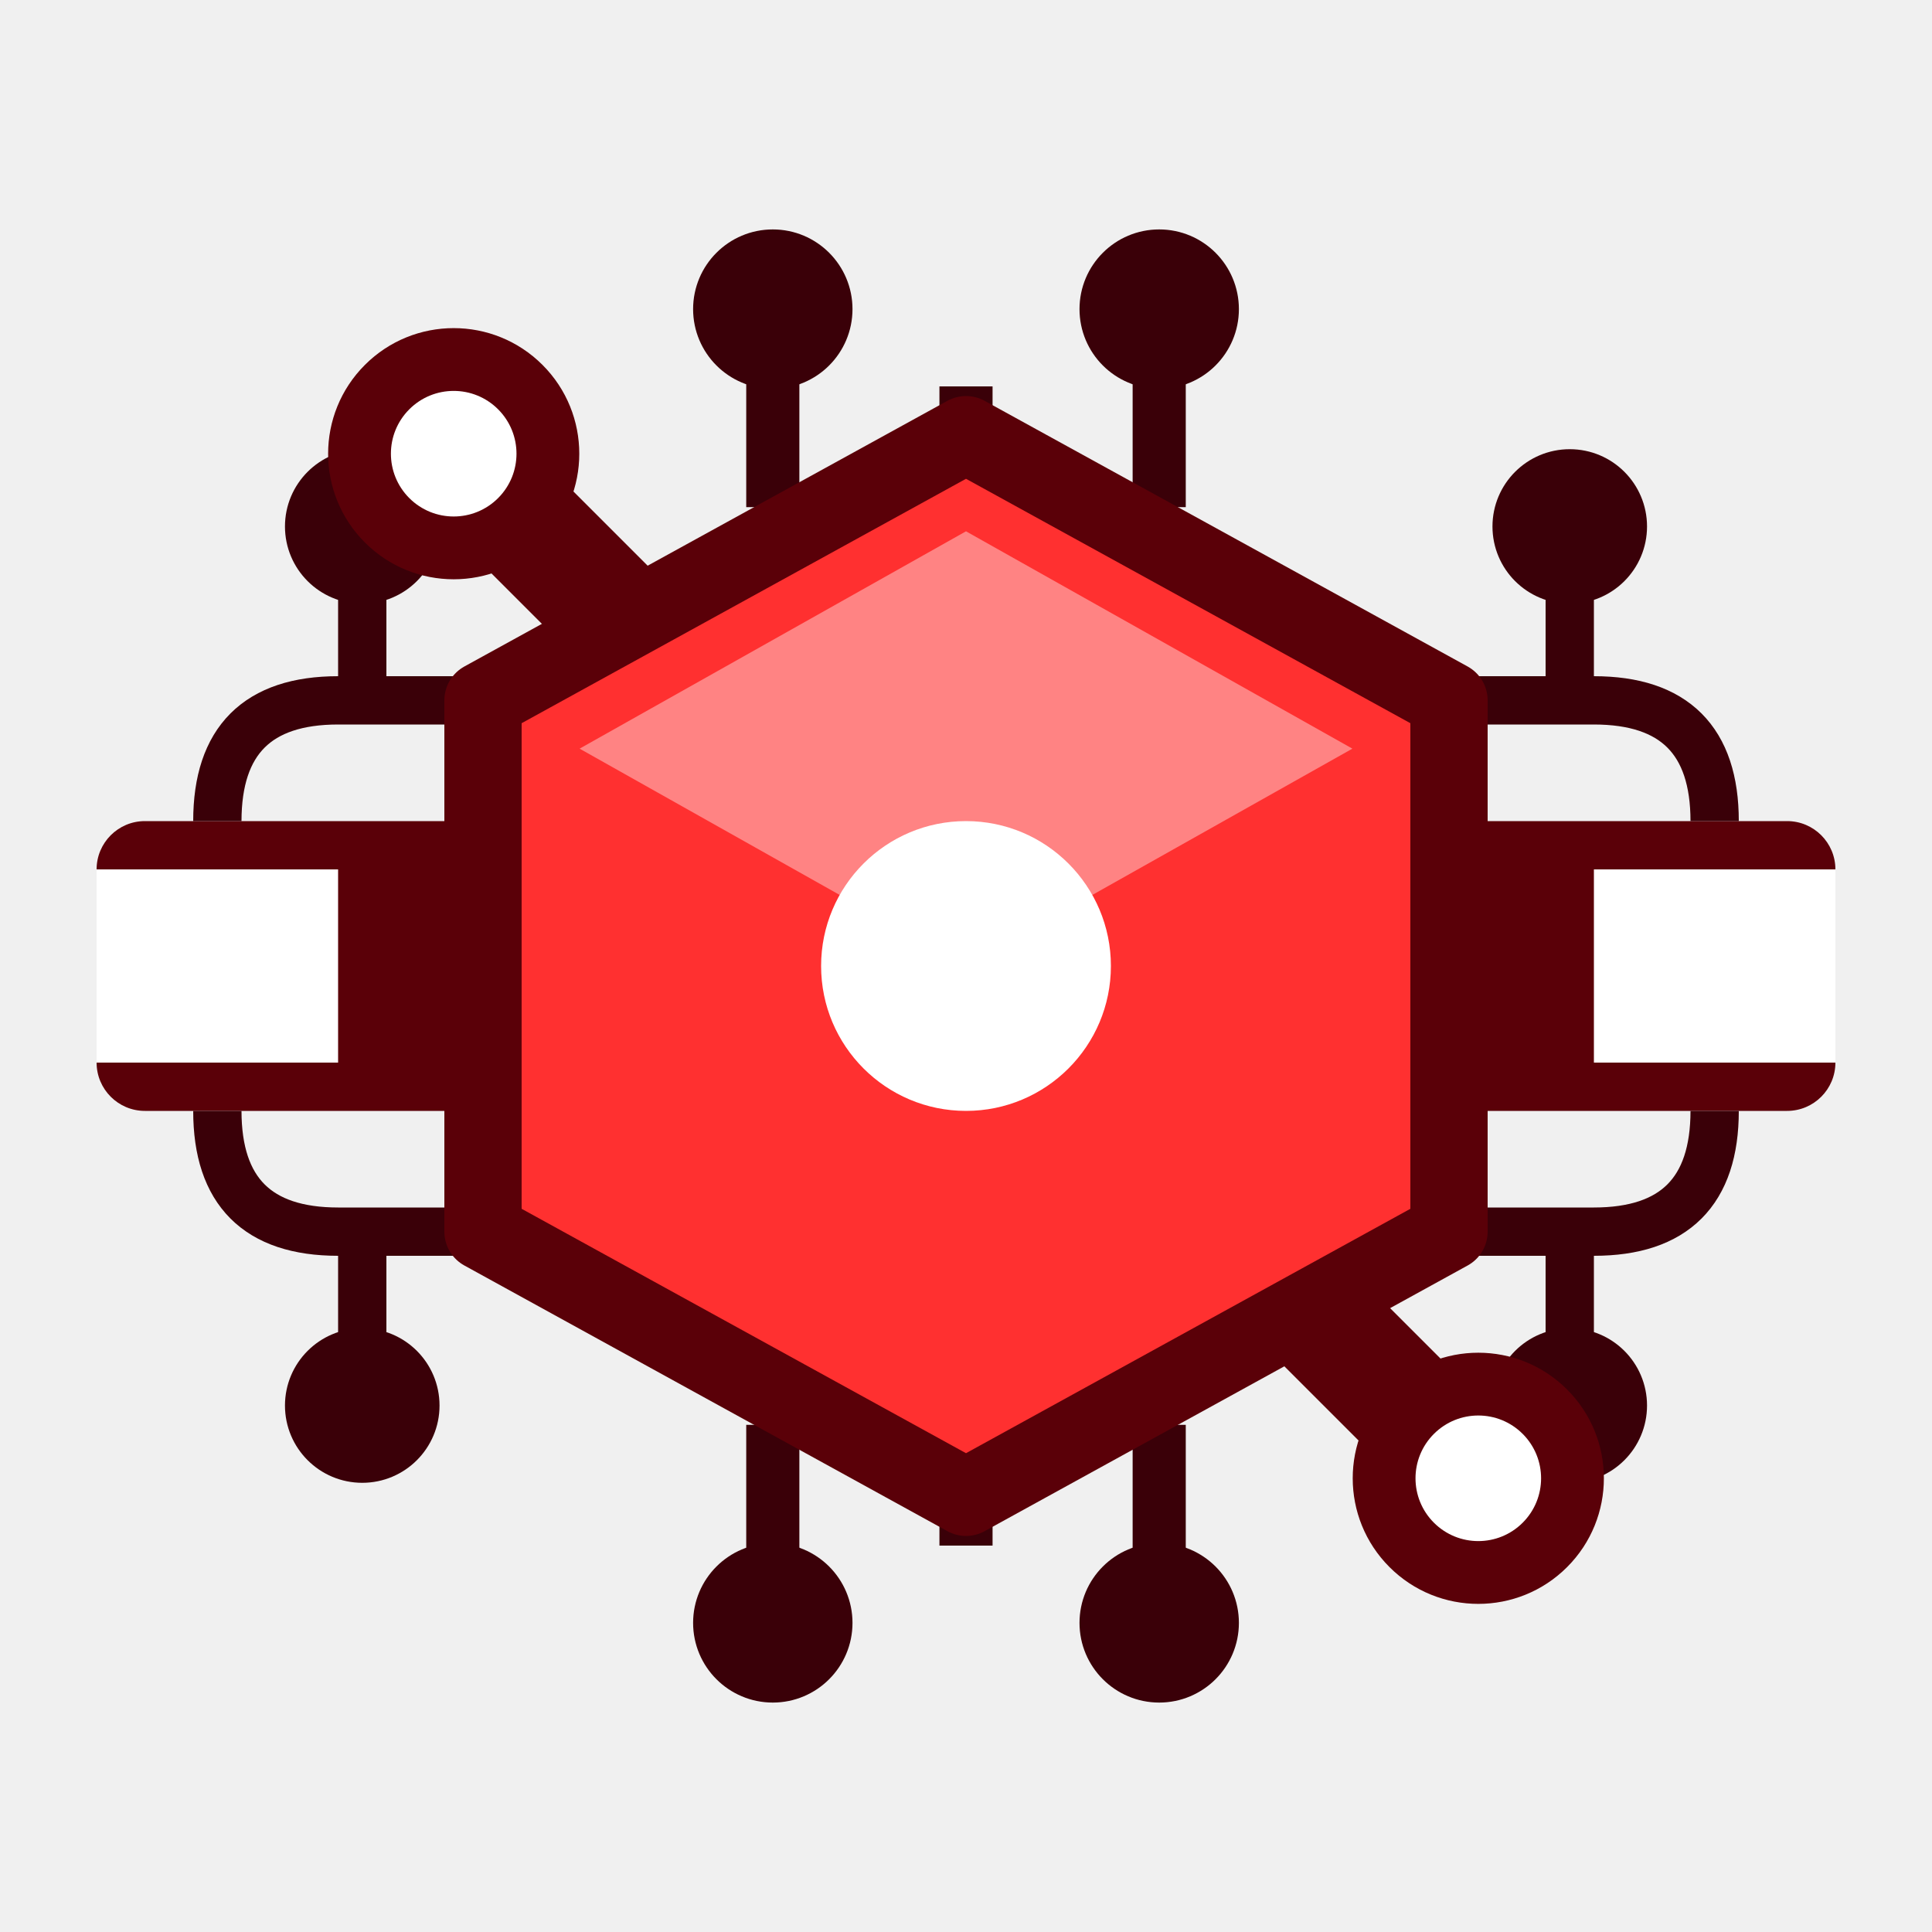
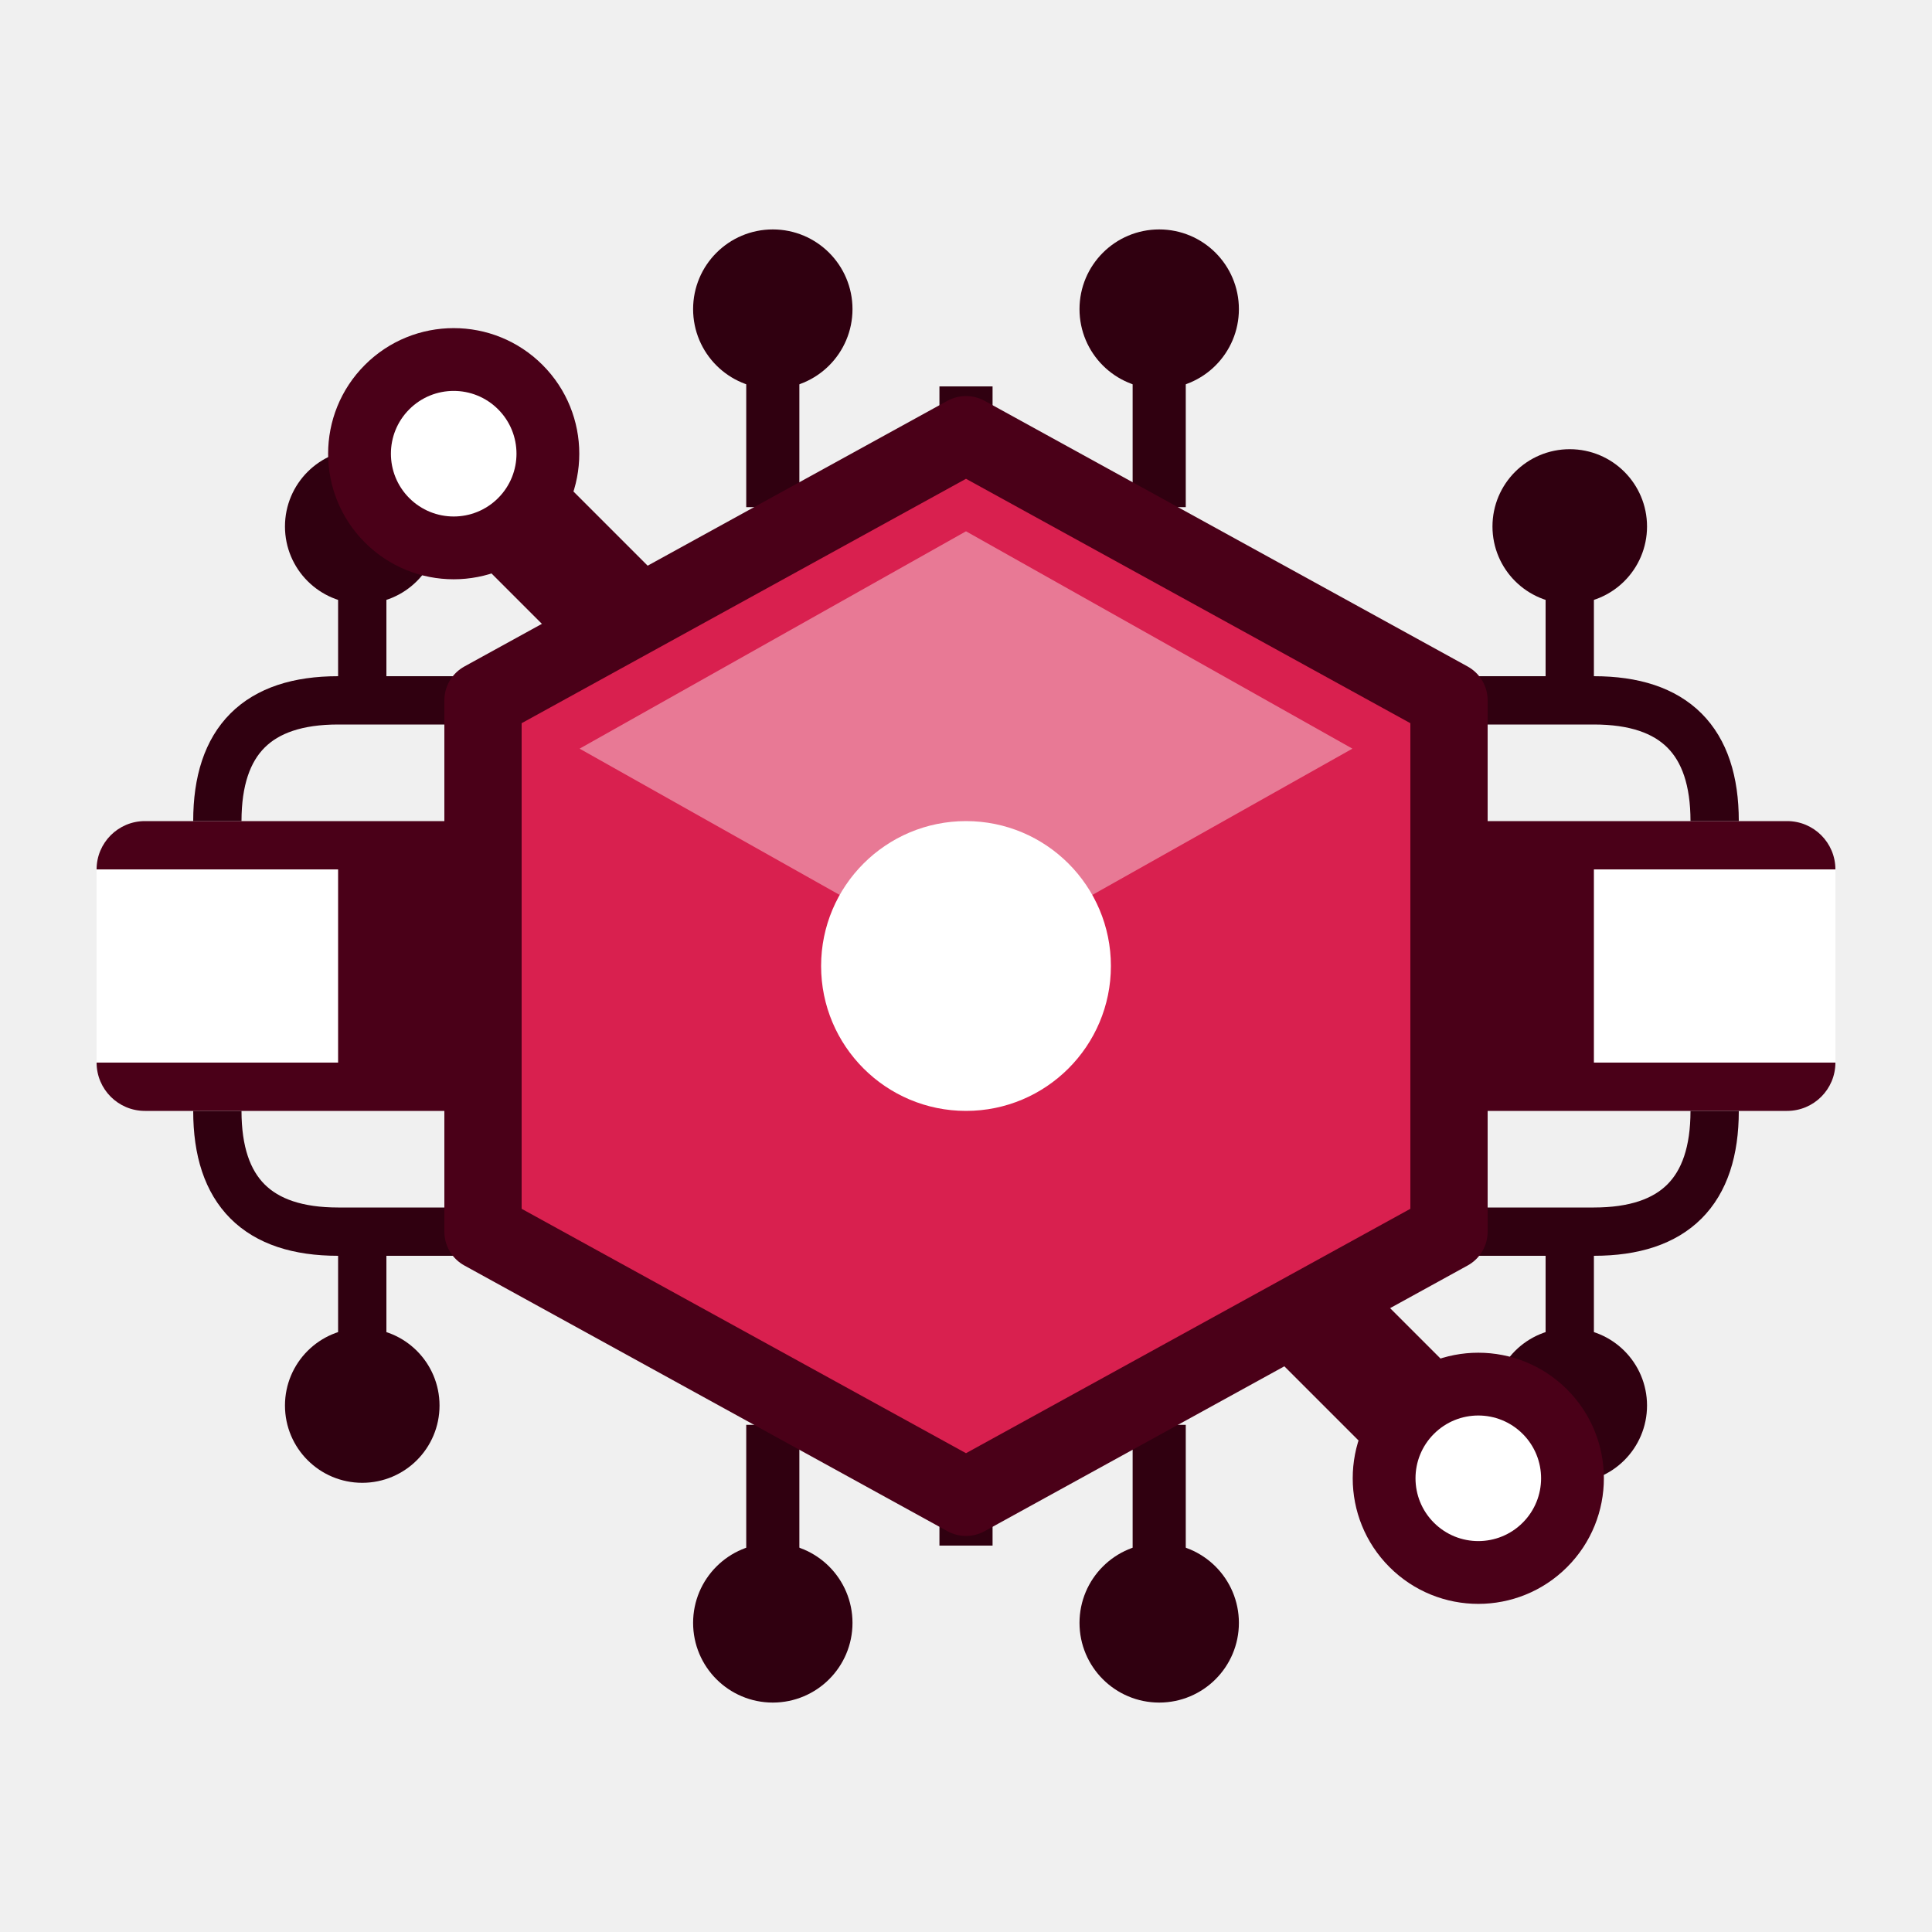
<svg xmlns="http://www.w3.org/2000/svg" viewBox="0 0 40 40" width="40" height="40" id="bug_EWNWSE">
  <g transform="rotate(90 20 20)">
-     <rect x="17" y="2" width="6" height="12" rx="1" fill="#5a0008" />
+     <rect x="17" y="2" width="6" height="12" rx="1" fill="#4a0018" />
    <rect x="18" y="2" width="4" height="5" fill="#ffffff" />
  </g>
-   <g transform="rotate(90 20 20)" fill="none" stroke="#3a0008" stroke-width="1">
+   <g transform="rotate(90 20 20)" fill="none" stroke="#300010" stroke-width="1">
    <path d="M14.5 14 L14.5 7 Q14.5 4.5 17 4.5" />
    <path d="M25.5 14 L25.5 7 Q25.5 4.5 23 4.5" />
  </g>
-   <g transform="rotate(90 20 20)" stroke="#3a0008" stroke-width="1" fill="#3a0008">
+   <g transform="rotate(90 20 20)" stroke="#300010" stroke-width="1" fill="#300010">
    <line x1="25.5" y1="7.5" x2="28.5" y2="7.5" />
    <circle cx="29.1" cy="7.5" r="1.1" />
    <line x1="14.5" y1="7.5" x2="11.5" y2="7.5" />
    <circle cx="10.9" cy="7.5" r="1.1" />
  </g>
  <g transform="rotate(270 20 20)">
-     <rect x="17" y="2" width="6" height="12" rx="1" fill="#5a0008" />
+     <rect x="17" y="2" width="6" height="12" rx="1" fill="#4a0018" />
    <rect x="18" y="2" width="4" height="5" fill="#ffffff" />
  </g>
-   <g transform="rotate(270 20 20)" fill="none" stroke="#3a0008" stroke-width="1">
+   <g transform="rotate(270 20 20)" fill="none" stroke="#300010" stroke-width="1">
    <path d="M14.5 14 L14.5 7 Q14.5 4.5 17 4.5" />
    <path d="M25.5 14 L25.5 7 Q25.5 4.5 23 4.5" />
  </g>
-   <g transform="rotate(270 20 20)" stroke="#3a0008" stroke-width="1" fill="#3a0008">
+   <g transform="rotate(270 20 20)" stroke="#300010" stroke-width="1" fill="#300010">
    <line x1="25.5" y1="7.5" x2="28.5" y2="7.5" />
    <circle cx="29.1" cy="7.5" r="1.1" />
    <line x1="14.5" y1="7.5" x2="11.5" y2="7.5" />
    <circle cx="10.9" cy="7.5" r="1.1" />
  </g>
  <g transform="rotate(315 20 20)">
-     <line x1="20" y1="14" x2="20" y2="6" stroke="#5a0008" stroke-width="2.4" />
-     <circle cx="20" cy="5" r="2.6" fill="#5a0008" />
+     <line x1="20" y1="14" x2="20" y2="6" stroke="#4a0018" stroke-width="2.4" />
+     <circle cx="20" cy="5" r="2.6" fill="#4a0018" />
    <circle cx="20" cy="5" r="1.3" fill="#ffffff" />
  </g>
  <g transform="rotate(135 20 20)">
-     <line x1="20" y1="14" x2="20" y2="6" stroke="#5a0008" stroke-width="2.4" />
-     <circle cx="20" cy="5" r="2.6" fill="#5a0008" />
+     <line x1="20" y1="14" x2="20" y2="6" stroke="#4a0018" stroke-width="2.4" />
+     <circle cx="20" cy="5" r="2.6" fill="#4a0018" />
    <circle cx="20" cy="5" r="1.3" fill="#ffffff" />
  </g>
-   <g transform="rotate(0 20 20) translate(-4 0)" stroke="#3a0008" stroke-width="1.1" fill="#3a0008">
+   <g transform="rotate(0 20 20) translate(-4 0)" stroke="#300010" stroke-width="1.1" fill="#300010">
    <line x1="20" y1="10.5" x2="20" y2="7" />
    <circle cx="20" cy="6.4" r="1.1" />
  </g>
-   <g transform="rotate(0 20 20) translate(0 0)" stroke="#3a0008" stroke-width="1.1" fill="#3a0008">
+   <g transform="rotate(0 20 20) translate(0 0)" stroke="#300010" stroke-width="1.1" fill="#300010">
    <line x1="20" y1="10.5" x2="20" y2="8" />
  </g>
-   <g transform="rotate(0 20 20) translate(4 0)" stroke="#3a0008" stroke-width="1.1" fill="#3a0008">
+   <g transform="rotate(0 20 20) translate(4 0)" stroke="#300010" stroke-width="1.1" fill="#300010">
    <line x1="20" y1="10.5" x2="20" y2="7" />
    <circle cx="20" cy="6.4" r="1.1" />
  </g>
-   <g transform="rotate(180 20 20) translate(-4 0)" stroke="#3a0008" stroke-width="1.1" fill="#3a0008">
+   <g transform="rotate(180 20 20) translate(-4 0)" stroke="#300010" stroke-width="1.1" fill="#300010">
    <line x1="20" y1="10.5" x2="20" y2="7" />
    <circle cx="20" cy="6.4" r="1.1" />
  </g>
-   <g transform="rotate(180 20 20) translate(0 0)" stroke="#3a0008" stroke-width="1.1" fill="#3a0008">
+   <g transform="rotate(180 20 20) translate(0 0)" stroke="#300010" stroke-width="1.1" fill="#300010">
    <line x1="20" y1="10.5" x2="20" y2="8" />
  </g>
-   <g transform="rotate(180 20 20) translate(4 0)" stroke="#3a0008" stroke-width="1.1" fill="#3a0008">
+   <g transform="rotate(180 20 20) translate(4 0)" stroke="#300010" stroke-width="1.1" fill="#300010">
    <line x1="20" y1="10.5" x2="20" y2="7" />
    <circle cx="20" cy="6.4" r="1.1" />
  </g>
-   <polygon points="20,9 30,14.5 30,25.5 20,31 10,25.5 10,14.5" fill="#ff3030" stroke="#5a0008" stroke-width="1.6" stroke-linejoin="round" />
+   <polygon points="20,9 30,14.5 30,25.5 20,31 10,25.5 10,14.5" fill="#d9204f" stroke="#4a0018" stroke-width="1.6" stroke-linejoin="round" />
  <polygon points="20,11 28,15.5 20,20 12,15.5" fill="rgba(255,255,255,.4)" />
  <circle cx="20" cy="20" r="3" fill="#ffffff" />
</svg>
